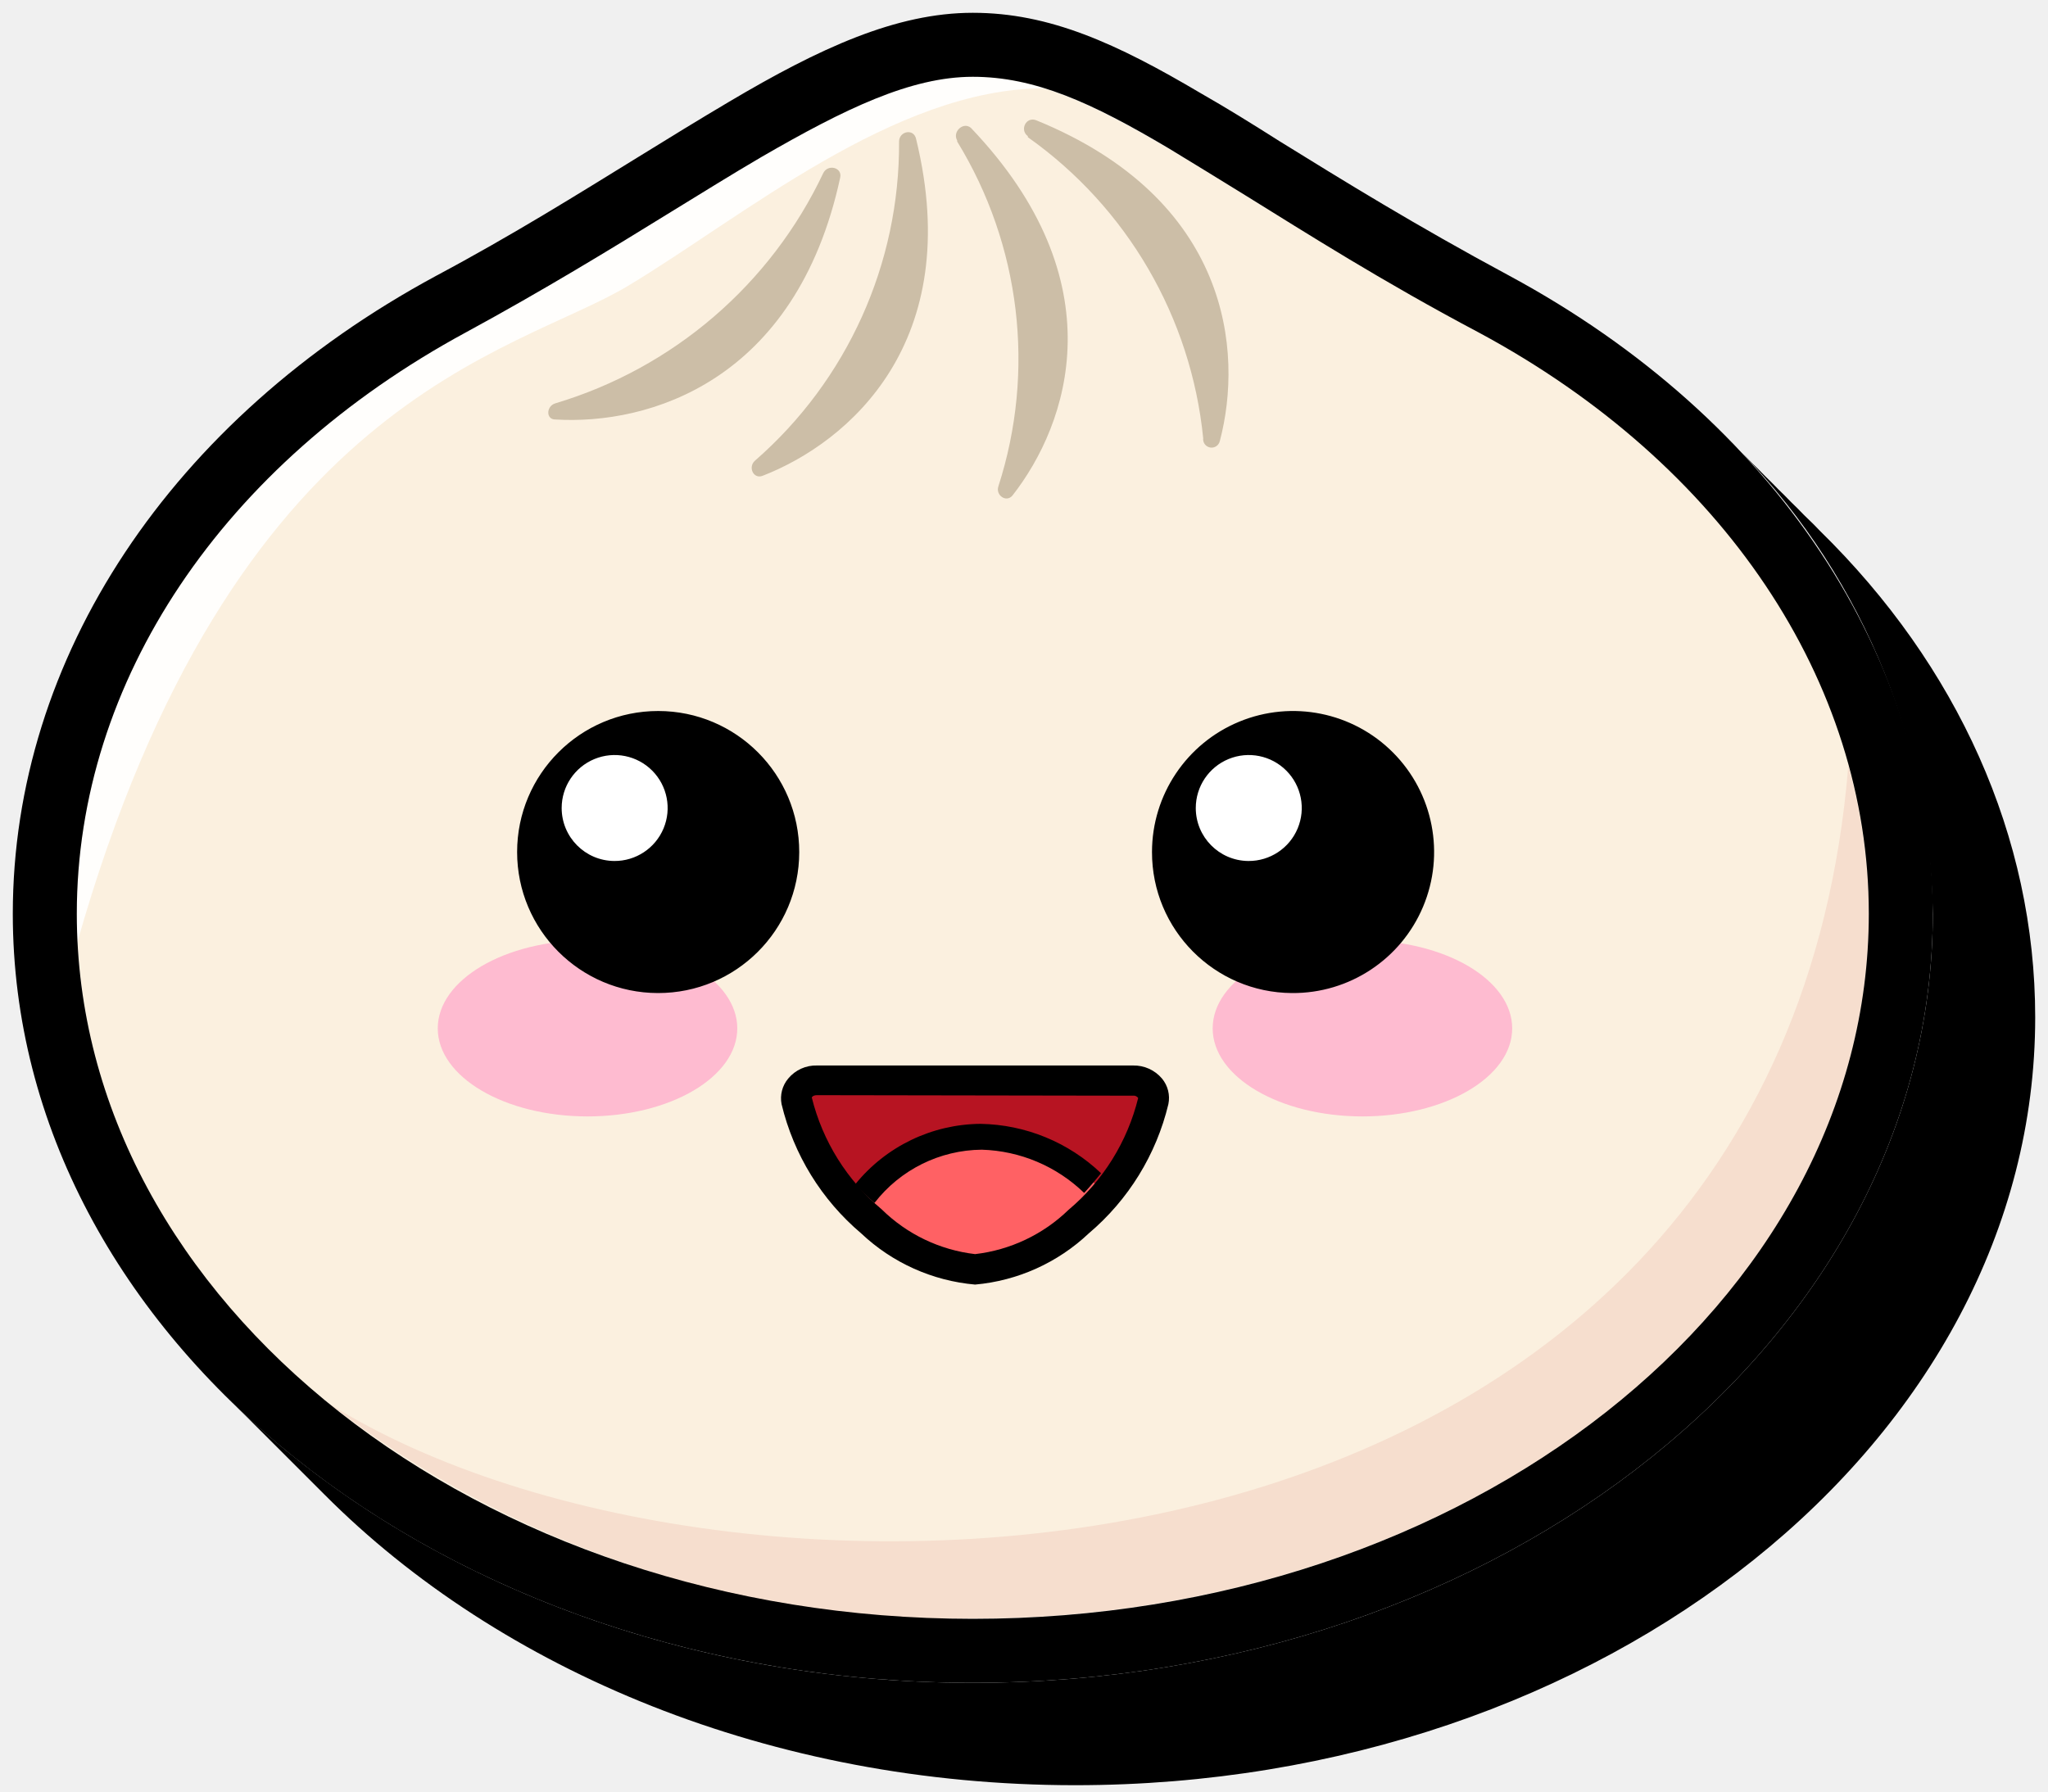
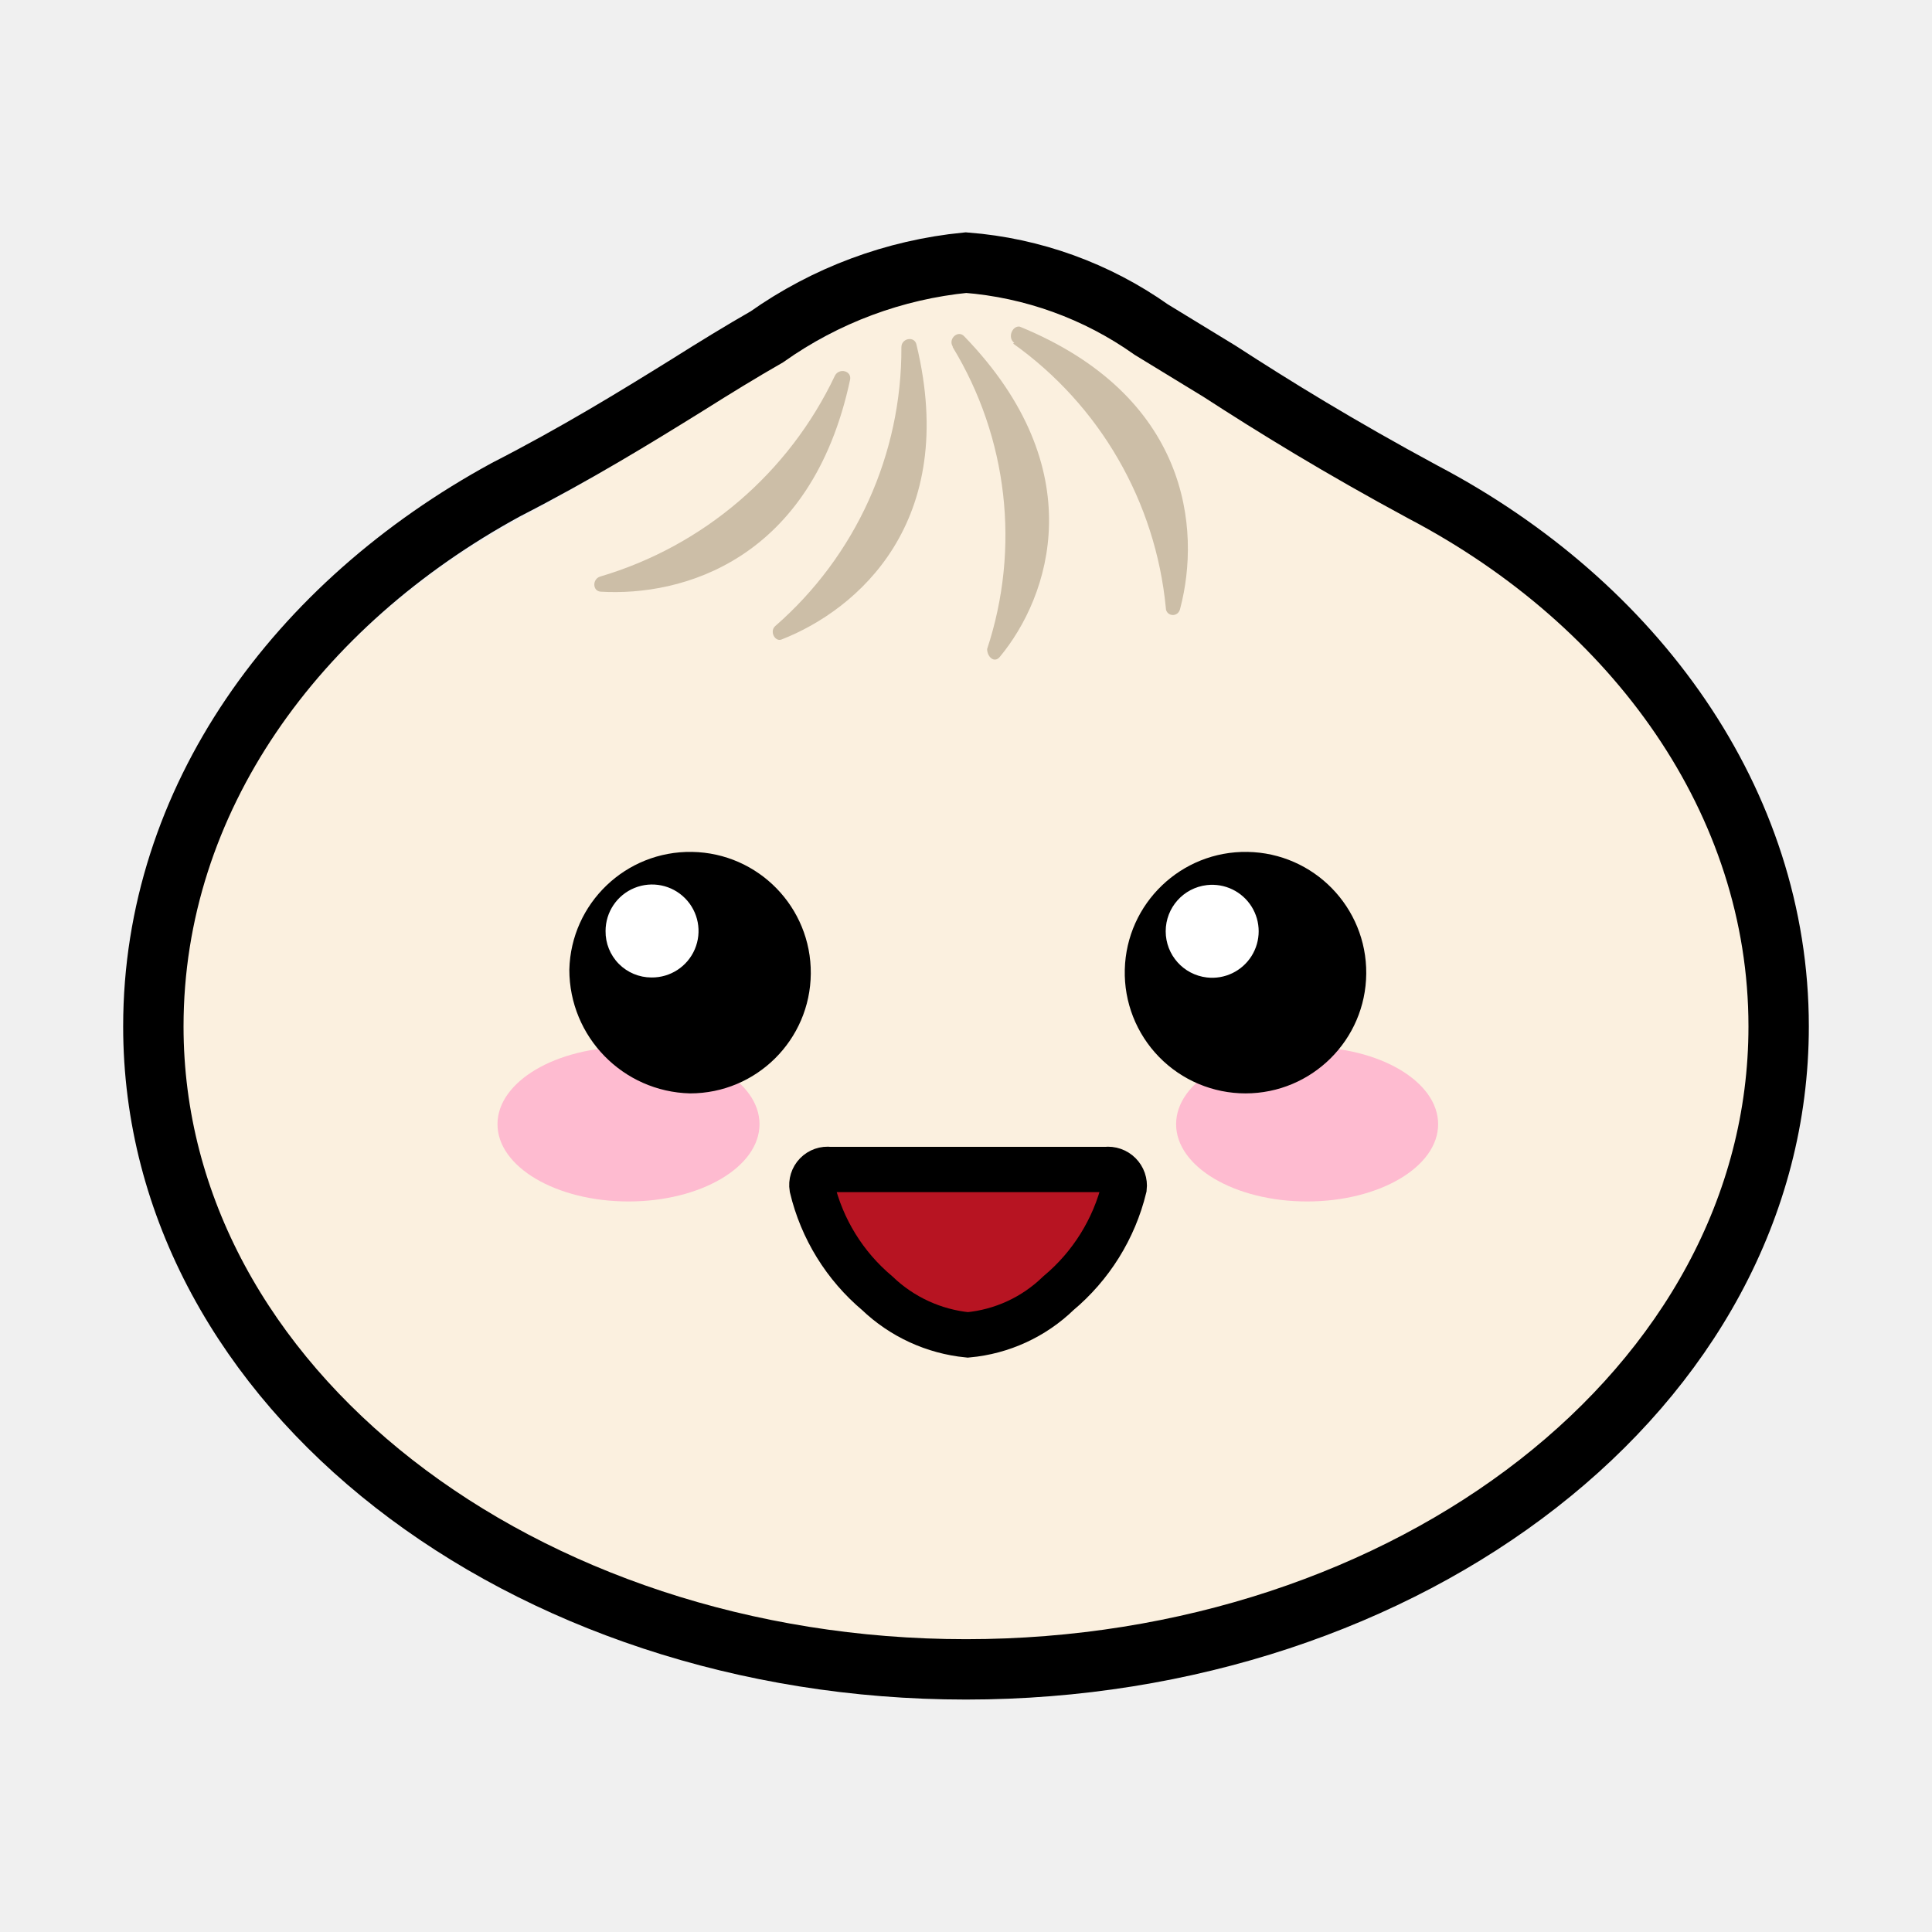
- <svg xmlns="http://www.w3.org/2000/svg" id="Bun" viewBox="0 0 80 70">
-   <path id="Shadow" d="M71.09,20.74c-.16-.17-.33-.34-.5-.5s-.33-.34-.5-.5-.33-.34-.5-.5-.33-.34-.5-.5-.33-.34-.5-.5-.33-.34-.5-.5-.33-.34-.5-.5A26.46,26.46,0,0,1,75.5,35.7c0,16.57-16.82,30.05-37.5,30.05-11.58,0-21.94-4.23-28.83-10.86l.5.5.5.5.5.5.5.5.5.5.5.5.5.5C19.55,65.3,30.14,69.75,42,69.75c20.68,0,37.5-13.48,37.5-30C79.5,32.69,76.46,26,71.09,20.74Z" />
-   <g id="Body">
-     <path id="Background" d="M73,35.7c0,15.21-15.67,27.54-35,27.54S3,50.91,3,35.7C3,26.27,9,17.94,18.22,13S33.18,3,38,3s8.94,4.13,19.78,10C67,17.94,73,26.27,73,35.7Z" style="fill: #fbf0df" />
-     <path id="Bottom_Shadow" data-name="Bottom Shadow" d="M73,35.7a21.67,21.67,0,0,0-.8-5.78c-2.73,33.3-43.35,34.9-59.32,24.94A40,40,0,0,0,38,63.24C57.3,63.24,73,50.89,73,35.7Z" style="fill: #f6dece" />
-     <path id="Light_Shine" data-name="Light Shine" d="M24.53,11.17C29,8.49,34.94,3.46,40.78,3.45A9.29,9.29,0,0,0,38,3c-2.42,0-5,1.25-8.25,3.13-1.13.66-2.3,1.39-3.54,2.15-2.33,1.44-5,3.07-8,4.7C8.69,18.13,3,26.62,3,35.7c0,.4,0,.8,0,1.19C9.06,15.48,20.07,13.85,24.53,11.17Z" style="fill: #fffefc" />
-     <path id="Top" d="M35.12,5.53A16.41,16.41,0,0,1,29.49,18c-.28.25-.06.73.3.59,3.37-1.31,7.92-5.23,6-13.14C35.71,5,35.12,5.12,35.12,5.53Zm2.27,0A16.24,16.24,0,0,1,39,19c-.12.35.31.65.55.36C41.74,16.56,43.65,11,37.93,5,37.64,4.74,37.19,5.14,37.39,5.49Zm2.76-.17A16.42,16.42,0,0,1,47,17.12a.33.33,0,0,0,.65.11c.92-3.49.4-9.44-7.17-12.53C40.08,4.54,39.82,5.08,40.15,5.32ZM21.69,15.76a16.94,16.94,0,0,0,10.47-9c.18-.36.75-.22.66.18-1.73,8-7.52,9.67-11.12,9.45C21.32,16.4,21.33,15.87,21.69,15.76Z" style="fill: #ccbea7; fill-rule: evenodd" />
-     <path id="Outline" d="M38,65.75C17.32,65.75.5,52.27.5,35.7c0-10,6.18-19.33,16.53-24.92,3-1.6,5.57-3.21,7.86-4.62,1.26-.78,2.45-1.51,3.6-2.19C32,1.89,35,.5,38,.5s5.62,1.2,8.9,3.14c1,.57,2,1.19,3.07,1.87,2.49,1.54,5.3,3.28,9,5.27C69.32,16.37,75.5,25.69,75.5,35.7,75.5,52.27,58.68,65.75,38,65.75ZM38,3c-2.42,0-5,1.25-8.25,3.13-1.13.66-2.3,1.39-3.54,2.15-2.33,1.44-5,3.07-8,4.7C8.69,18.13,3,26.62,3,35.7,3,50.89,18.7,63.25,38,63.25S73,50.89,73,35.7C73,26.62,67.31,18.13,57.78,13,54,11,51.05,9.12,48.66,7.64c-1.09-.67-2.09-1.29-3-1.84C42.63,4,40.42,3,38,3Z" />
-   </g>
-   <g id="Mouth">
-     <g id="Background-2" data-name="Background">
-       <path d="M45.05,43a8.93,8.93,0,0,1-2.92,4.71,6.81,6.81,0,0,1-4,1.88A6.84,6.84,0,0,1,34,47.71,8.93,8.93,0,0,1,31.12,43a.72.72,0,0,1,.8-.81H44.26A.72.72,0,0,1,45.05,43Z" style="fill: #b71422" />
-     </g>
-     <g id="Tongue">
-       <path id="Background-3" data-name="Background" d="M34,47.79a6.91,6.91,0,0,0,4.12,1.9,6.91,6.91,0,0,0,4.11-1.9,10.63,10.63,0,0,0,1-1.07,6.83,6.83,0,0,0-4.9-2.31,6.15,6.15,0,0,0-5,2.78C33.56,47.4,33.76,47.6,34,47.79Z" style="fill: #ff6164" />
-       <path id="Outline-2" data-name="Outline" d="M34.16,47a5.36,5.36,0,0,1,4.19-2.08,6,6,0,0,1,4,1.69c.23-.25.45-.51.66-.77a7,7,0,0,0-4.71-1.93,6.36,6.36,0,0,0-4.89,2.36A9.53,9.53,0,0,0,34.16,47Z" />
-     </g>
-     <path id="Outline-3" data-name="Outline" d="M38.09,50.19a7.42,7.42,0,0,1-4.45-2,9.52,9.52,0,0,1-3.11-5.05,1.2,1.2,0,0,1,.26-1,1.41,1.41,0,0,1,1.13-.51H44.26a1.44,1.44,0,0,1,1.13.51,1.19,1.19,0,0,1,.25,1h0a9.52,9.52,0,0,1-3.11,5.05A7.42,7.42,0,0,1,38.09,50.19Zm-6.17-7.4c-.16,0-.2.07-.21.09a8.29,8.29,0,0,0,2.73,4.37A6.23,6.23,0,0,0,38.09,49a6.28,6.28,0,0,0,3.65-1.73,8.3,8.3,0,0,0,2.72-4.37.21.21,0,0,0-.2-.09Z" />
-   </g>
-   <g id="Face">
-     <ellipse id="Right_Blush" data-name="Right Blush" cx="53.22" cy="40.18" rx="5.85" ry="3.44" style="fill: #febbd0" />
-     <ellipse id="Left_Bluch" data-name="Left Bluch" cx="22.95" cy="40.18" rx="5.85" ry="3.44" style="fill: #febbd0" />
-     <path id="Eyes" d="M25.7,38.8a5.51,5.51,0,1,0-5.5-5.51A5.51,5.51,0,0,0,25.7,38.8Zm24.77,0A5.51,5.51,0,1,0,45,33.29,5.5,5.5,0,0,0,50.47,38.8Z" style="fill-rule: evenodd" />
-     <path id="Iris" d="M24,33.64a2.07,2.07,0,1,0-2.06-2.07A2.07,2.07,0,0,0,24,33.64Zm24.77,0a2.07,2.07,0,1,0-2.06-2.07A2.07,2.07,0,0,0,48.75,33.64Z" style="fill: #fff; fill-rule: evenodd" />
-   </g>
+ <svg xmlns="http://www.w3.org/2000/svg" viewBox="0 0 32 32">
+   <path d="M29,17c0,5.65-5.82,10.23-13,10.23S3,22.61,3,17c0-3.5,2.24-6.6,5.66-8.44S14.21,4.81,16,4.81s3.32,1.54,7.34,3.71C26.76,10.36,29,13.46,29,17Z" style="fill: #fbf0df" />
+   <path d="M16,27.65C23.32,27.65,29.46,23,29.46,17c0-3.72-2.37-7-5.89-8.85-1.39-.75-2.46-1.41-3.37-2l-1.13-.69A6.14,6.14,0,0,0,16,4.35a6.88,6.88,0,0,0-3.3,1.23c-.42.24-.86.51-1.32.8-.87.54-1.83,1.13-3,1.73C4.91,10,2.54,13.24,2.54,17,2.54,23,8.68,27.65,16,27.65Z" style="fill: none; stroke: #000" />
+   <ellipse cx="21.65" cy="18.62" rx="2.17" ry="1.28" style="fill: #febbd0" />
+   <ellipse cx="10.41" cy="18.62" rx="2.17" ry="1.28" style="fill: #febbd0" />
+   <path d="M11.43,18.11a2,2,0,1,0-2-2.05A2.05,2.05,0,0,0,11.43,18.11Zm9.2,0a2,2,0,1,0-2-2.05A2,2,0,0,0,20.63,18.11Z" style="fill-rule: evenodd" />
+   <path d="M10.79,16.19a.77.77,0,1,0-.76-.77A.76.76,0,0,0,10.79,16.19Zm9.2,0a.77.77,0,1,0,0-1.53.77.77,0,0,0,0,1.53Z" style="fill: #fff; fill-rule: evenodd" />
+   <path d="M18.62,19.67a3.3,3.3,0,0,1-1.09,1.75,2.48,2.48,0,0,1-1.5.69,2.53,2.53,0,0,1-1.5-.69,3.28,3.28,0,0,1-1.08-1.75.26.26,0,0,1,.29-.3h4.58A.27.27,0,0,1,18.62,19.67Z" style="fill: #b71422; stroke: #000; stroke-width: 0.75px" />
+   <path d="M14.93,5.75a6.09,6.09,0,0,1-2.09,4.62c-.1.09,0,.27.11.22,1.25-.49,2.94-1.94,2.23-4.88C15.15,5.56,14.93,5.6,14.93,5.75Zm.85,0a6,6,0,0,1,.57,5c0,.13.12.24.21.13.83-1,1.54-3.11-.59-5.31C15.87,5.46,15.7,5.61,15.78,5.74Zm1-.06a6.09,6.09,0,0,1,2.53,4.38c0,.14.21.17.24,0,.34-1.3.15-3.51-2.66-4.66C16.77,5.39,16.68,5.59,16.8,5.68ZM9.94,9.55a6.27,6.27,0,0,0,3.89-3.33c.07-.13.28-.08.25.07-.64,3-2.79,3.59-4.13,3.51C9.81,9.79,9.81,9.59,9.94,9.55Z" style="fill: #ccbea7; fill-rule: evenodd" />
</svg>
